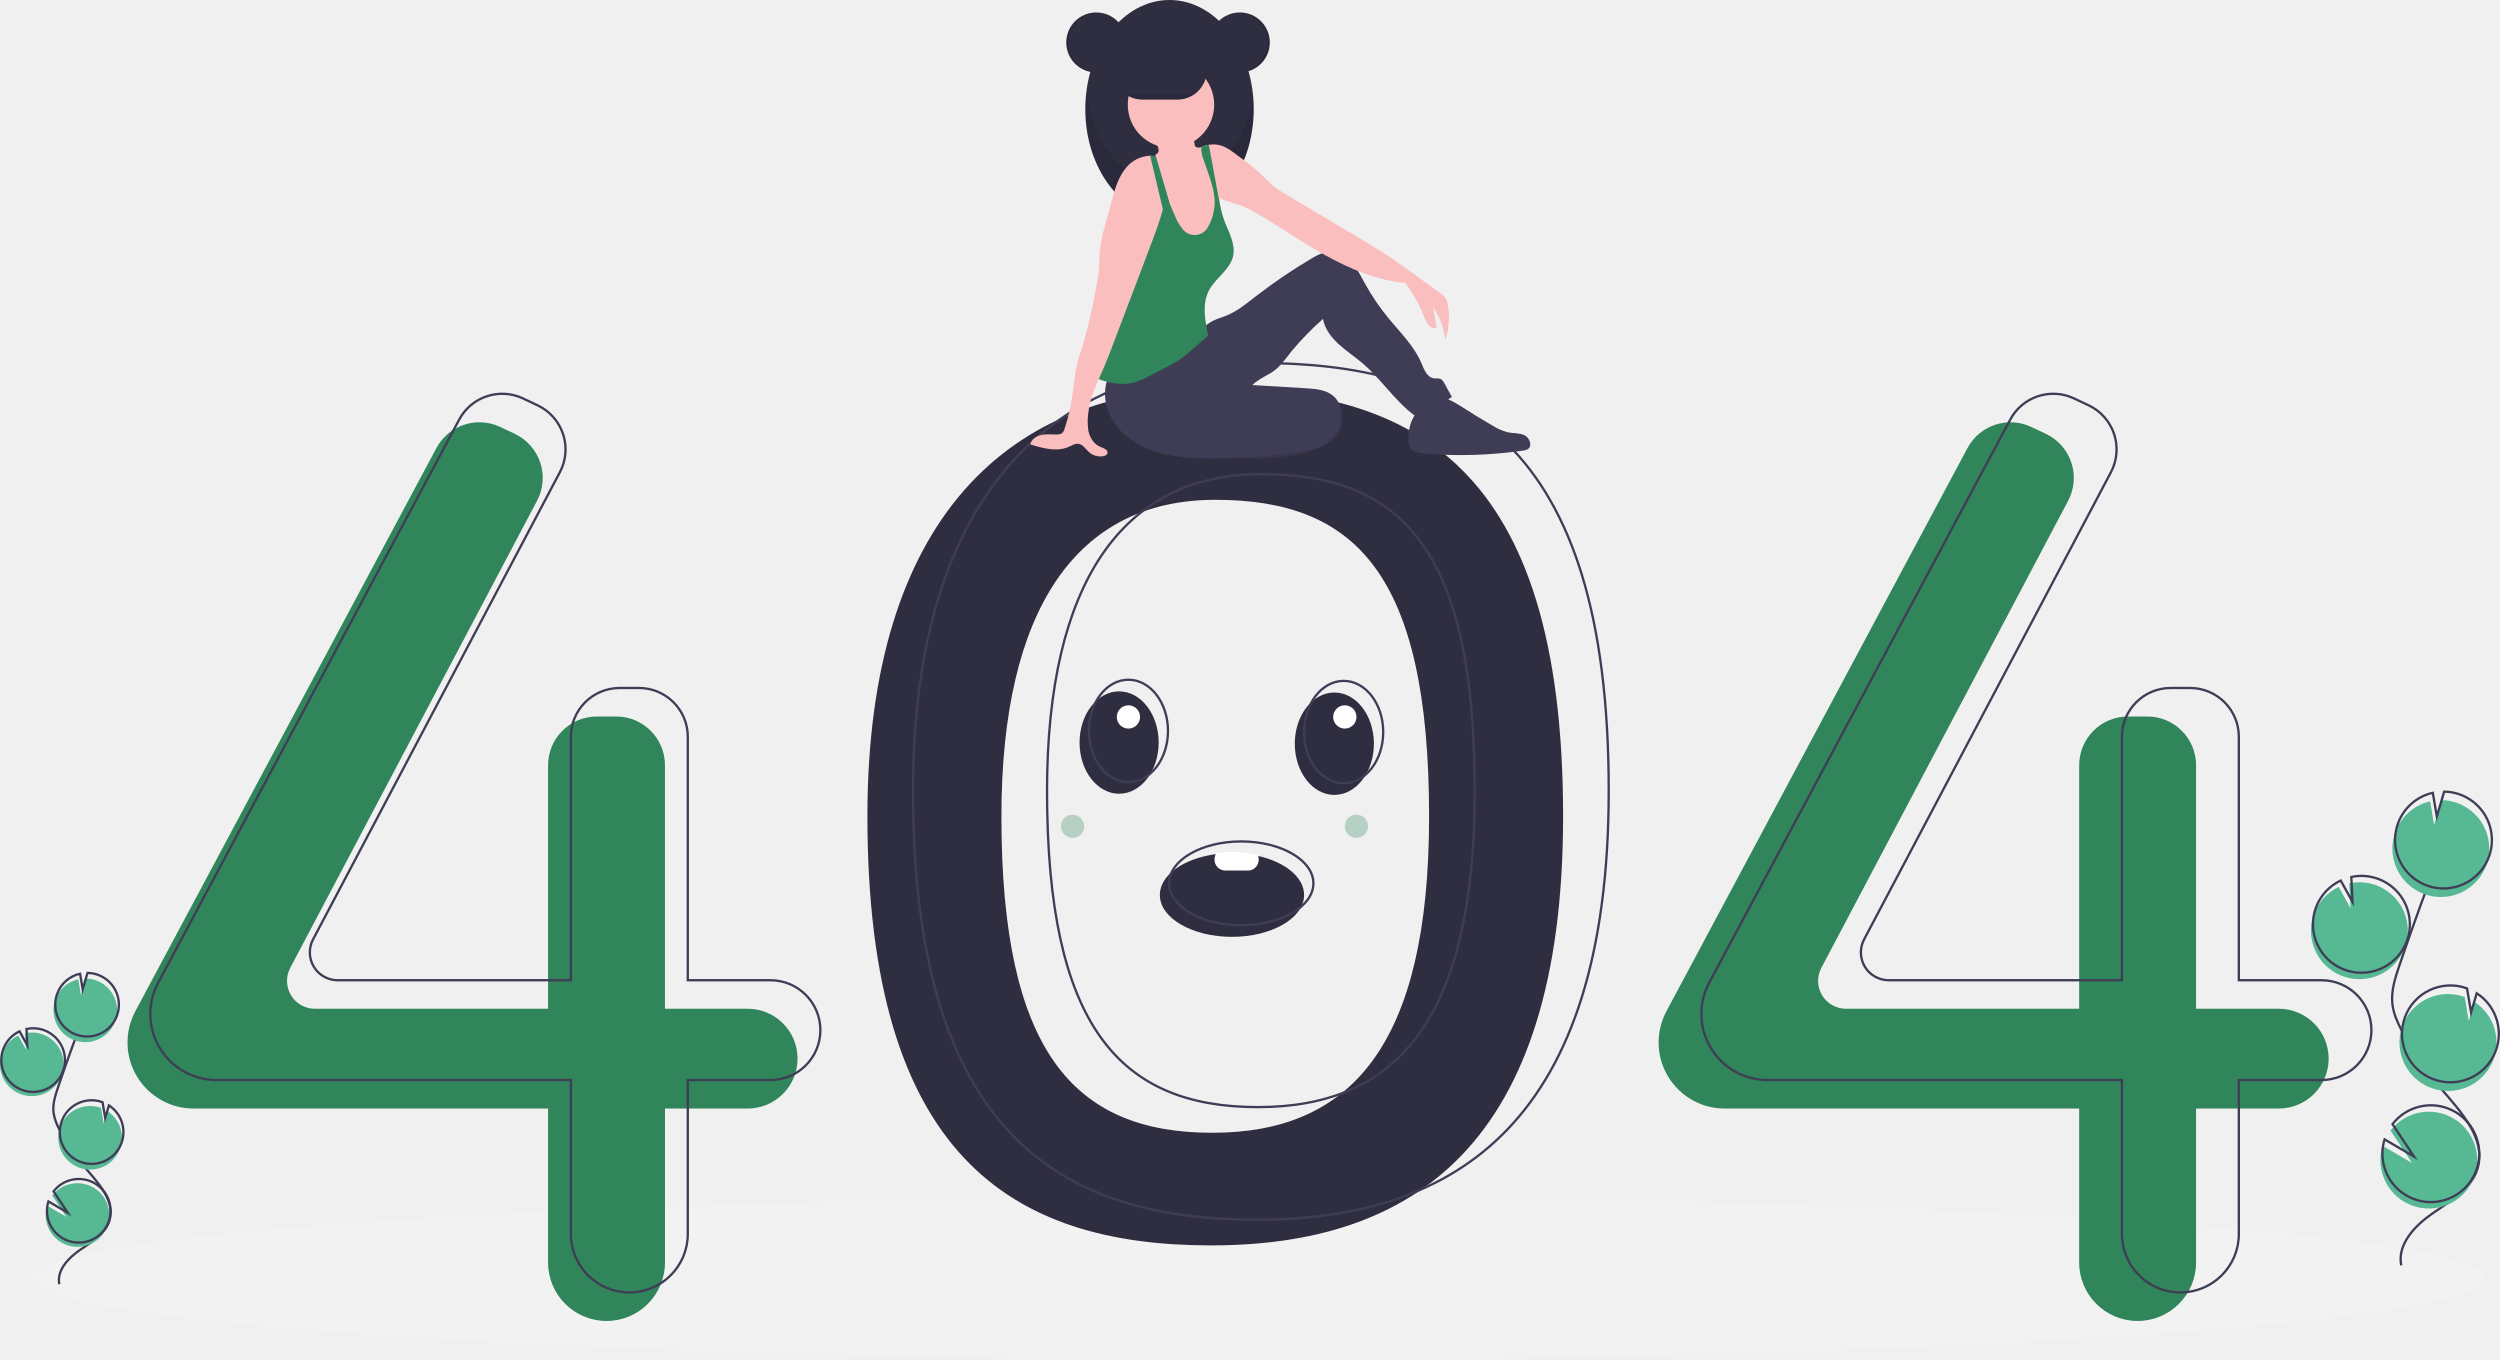
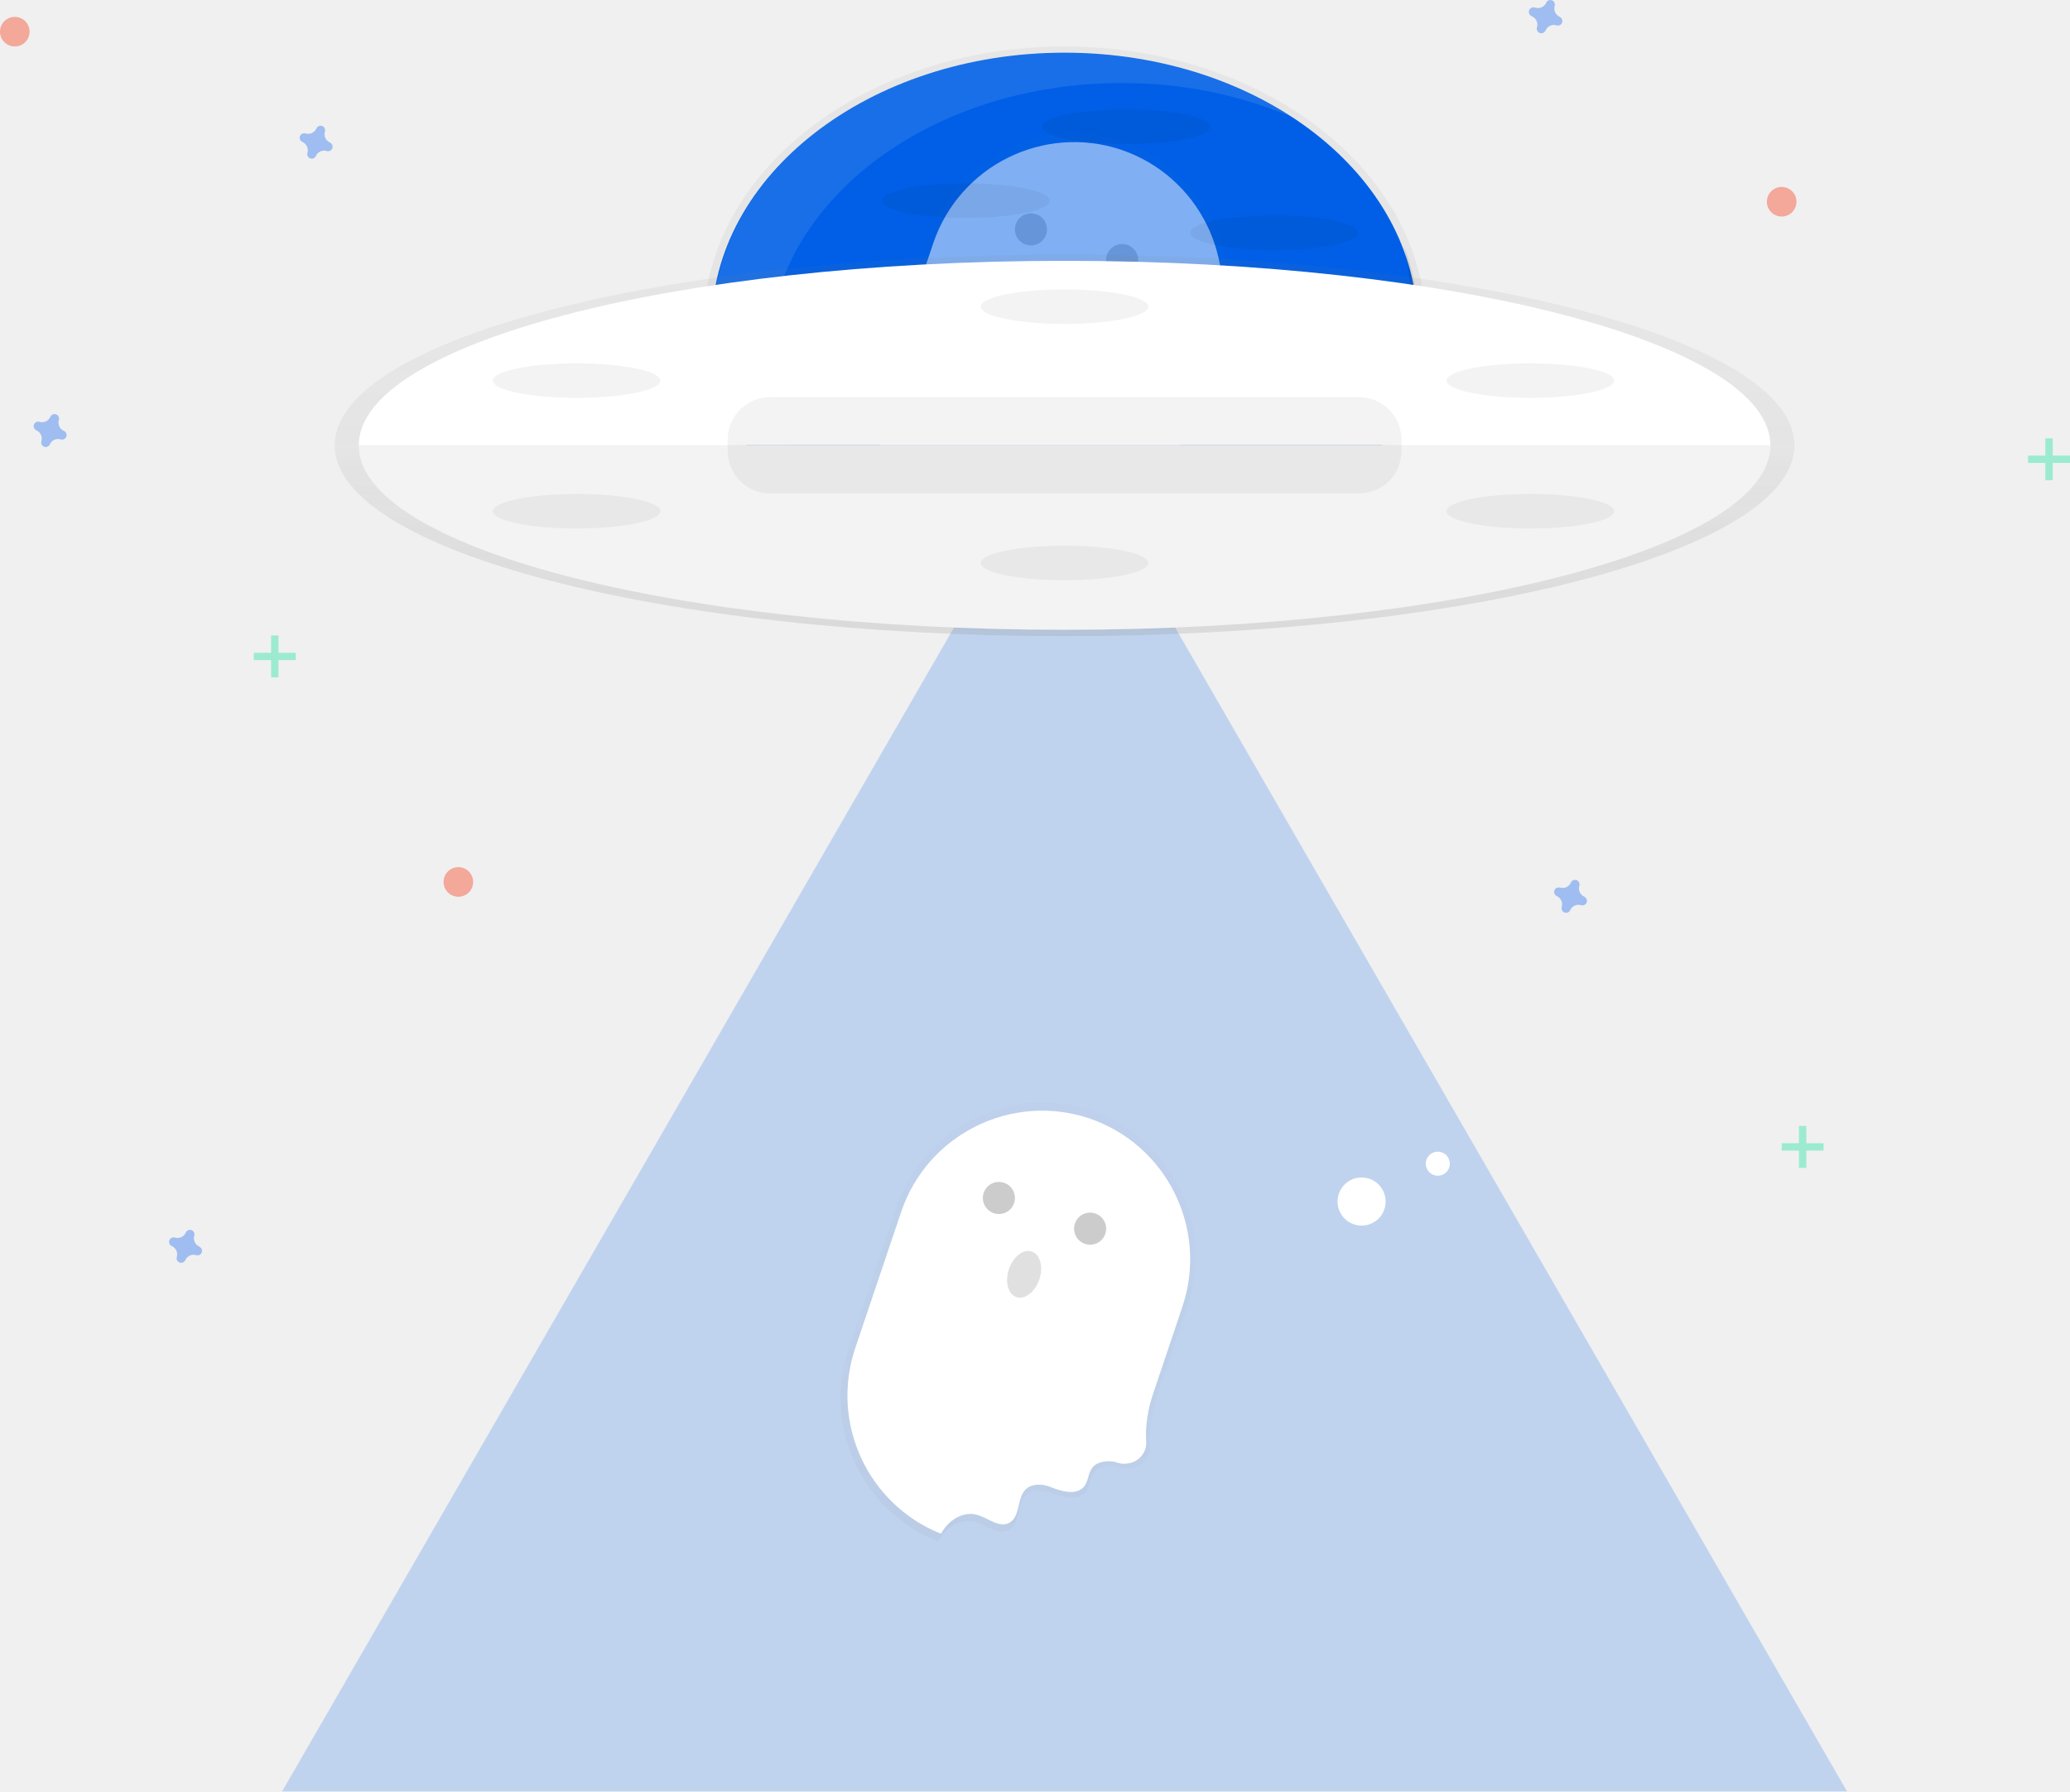
- <svg xmlns="http://www.w3.org/2000/svg" data-name="Layer 1" width="1074.392" height="584.231">
-   <ellipse cx="540.643" cy="549.309" rx="527.5" ry="34.922" fill="#f2f2f2" />
-   <path d="M520.426 167.01c-85.944 0-147.651 55.14-147.651 183.798 0 145.813 61.707 184.41 147.65 184.41s151.328-42.273 151.328-184.41c0-151.94-65.383-183.798-151.327-183.798zm.565 319.808c-59.527 0-90.626-34.923-90.626-135.916 0-89.112 32.372-136.105 91.899-136.105s91.899 30.868 91.899 136.105c0 98.447-33.646 135.916-93.172 135.916z" fill="#2f2e41" />
-   <path d="M321.311 433.517h-35.534v-104.64a20.956 20.956 0 0 0-20.956-20.956h-8.326a20.956 20.956 0 0 0-20.956 20.956v104.64h-100.23a11.963 11.963 0 0 1-10.578-17.552l106.083-200.78a20.956 20.956 0 0 0-9.58-28.74l-6.263-2.957a20.956 20.956 0 0 0-27.43 9.07L58.162 434.591a28.416 28.416 0 0 0-3.357 13.396 28.416 28.416 0 0 0 28.416 28.416H235.54v66.167a25.119 25.119 0 0 0 25.119 25.12 25.119 25.119 0 0 0 25.119-25.12v-66.167h35.534a21.443 21.443 0 0 0 21.443-21.443 21.443 21.443 0 0 0-21.443-21.443zM979.308 433.517h-35.534v-104.64a20.956 20.956 0 0 0-20.956-20.956h-8.327a20.956 20.956 0 0 0-20.956 20.956v104.64h-100.23a11.963 11.963 0 0 1-10.577-17.552l106.082-200.78a20.956 20.956 0 0 0-9.58-28.74l-6.263-2.957a20.956 20.956 0 0 0-27.429 9.07L716.157 434.591a28.416 28.416 0 0 0-3.356 13.396 28.416 28.416 0 0 0 28.416 28.416h152.318v66.167a25.119 25.119 0 0 0 25.12 25.12 25.119 25.119 0 0 0 25.118-25.12v-66.167h35.535a21.443 21.443 0 0 0 21.443-21.443 21.443 21.443 0 0 0-21.443-21.443z" fill="#30855a" />
-   <path d="M331.114 421.264H295.58v-104.64a20.956 20.956 0 0 0-20.956-20.956h-8.327a20.956 20.956 0 0 0-20.956 20.956v104.64h-100.23a11.963 11.963 0 0 1-10.577-17.552l106.082-200.78a20.956 20.956 0 0 0-9.58-28.74l-6.263-2.957a20.956 20.956 0 0 0-27.429 9.07L67.963 422.338a28.416 28.416 0 0 0-3.356 13.396 28.416 28.416 0 0 0 28.416 28.416H245.34v66.167a25.119 25.119 0 0 0 25.12 25.119 25.119 25.119 0 0 0 25.119-25.12V464.15h35.534a21.443 21.443 0 0 0 21.443-21.443 21.443 21.443 0 0 0-21.443-21.443zM997.688 421.264h-35.535v-104.64a20.956 20.956 0 0 0-20.956-20.956h-8.326a20.956 20.956 0 0 0-20.956 20.956v104.64h-100.23a11.963 11.963 0 0 1-10.577-17.552l106.082-200.78a20.956 20.956 0 0 0-9.58-28.74l-6.263-2.957a20.956 20.956 0 0 0-27.43 9.07l-129.38 242.033a28.416 28.416 0 0 0-3.356 13.396 28.416 28.416 0 0 0 28.415 28.416h152.32v66.167a25.119 25.119 0 0 0 25.118 25.119 25.119 25.119 0 0 0 25.12-25.12V464.15h35.534a21.443 21.443 0 0 0 21.443-21.443 21.443 21.443 0 0 0-21.443-21.443zM540.03 155.982c-85.943 0-147.65 55.14-147.65 183.798 0 145.813 61.707 184.41 147.65 184.41s151.328-42.273 151.328-184.41c0-151.94-65.383-183.798-151.327-183.798zm.566 319.808c-59.527 0-90.626-34.923-90.626-135.916 0-89.112 32.372-136.105 91.899-136.105s91.899 30.868 91.899 136.105c0 98.447-33.645 135.916-93.172 135.916z" fill="none" stroke="#3f3d56" stroke-miterlimit="10" />
-   <circle cx="471.141" cy="18.25" r="12.901" fill="#2f2e41" />
-   <ellipse cx="502.607" cy="46.885" rx="36.186" ry="46.885" fill="#2f2e41" />
-   <path d="M502.607 79.61c-18.127 0-33.14-17.27-35.775-39.805a60.976 60.976 0 0 0-.41 7.08c0 25.893 16.2 46.885 36.185 46.885s36.187-20.991 36.187-46.885a60.976 60.976 0 0 0-.41-7.08c-2.635 22.534-17.649 39.805-35.777 39.805z" opacity=".1" />
-   <path d="M576.242 184.189c-.777 3.193-4.128 5.75-7.839 7.538-7.801 3.756-17.425 4.878-26.76 5.254a45.176 45.176 0 0 1-7.144-.132 20.537 20.537 0 0 1-12.25-5.632 1.68 1.68 0 0 1 .043-2.843c4.97-5.46 13.263-8.806 21.617-11.217 6.334-1.827 17.38-6.56 24.29-5.922 6.691.62 9.024 8.922 8.043 12.954z" fill="#3f3d56" />
-   <path d="M576.242 184.189c-.777 3.193-4.128 5.75-7.839 7.538-7.801 3.756-17.425 4.878-26.76 5.254a45.176 45.176 0 0 1-7.144-.132 20.537 20.537 0 0 1-12.25-5.632 1.68 1.68 0 0 1 .043-2.843c4.97-5.46 13.263-8.806 21.617-11.217 6.334-1.827 17.38-6.56 24.29-5.922 6.691.62 9.024 8.922 8.043 12.954z" opacity=".1" />
-   <path d="M477.044 160.321a19.77 19.77 0 0 0-1.199 15.075 26.34 26.34 0 0 0 8.83 12.497c10.094 8.092 23.987 9.205 36.924 9.093a284.65 284.65 0 0 0 33.905-2.324 40.538 40.538 0 0 0 11.002-2.554c4.222-1.827 7.933-5.178 9.436-9.526s.436-9.673-3.134-12.574c-3.137-2.55-7.463-2.9-11.498-3.143l-23.087-1.388c2.28-2.308 5.318-3.614 8.095-5.292 3.686-2.226 6.134-5.965 8.814-9.335a129.001 129.001 0 0 1 13.438-13.817c.752 4.31 3.478 7.85 6.688 10.824s6.908 5.369 10.243 8.2c8.079 6.859 13.896 16.167 22.393 22.5a43.829 43.829 0 0 0 16.048-8.011l-3.302-5.982a3.94 3.94 0 0 0-1.244-1.553c-.935-.575-2.14-.278-3.225-.441-2.901-.435-4.168-3.784-5.306-6.487-3.125-7.422-9.108-13.18-14.218-19.404a98.009 98.009 0 0 1-9.996-14.723c-1.717-3.102-3.288-6.331-5.618-9.003s-5.593-4.773-9.138-4.78c-3.132-.007-6.021 1.583-8.714 3.182a230.477 230.477 0 0 0-23.63 16.1c-3.944 3.061-7.864 6.296-12.49 8.173-1.947.79-4 1.33-5.869 2.292-3.273 1.685-5.757 4.535-8.431 7.065-9.538 9.023-22.596 14.869-35.717 15.336z" fill="#3f3d56" />
-   <path d="M525.32 96.098a23.774 23.774 0 0 1-1.734 8.033 10.045 10.045 0 0 1-5.768 5.573 12.375 12.375 0 0 1-5.623.183 10.882 10.882 0 0 1-4.581-1.561c-2.165-1.489-3.245-4.144-3.638-6.743-.393-2.596-.217-5.249-.469-7.864a42.944 42.944 0 0 0-1.202-6.255c-.17-.683-.343-1.363-.513-2.042-.166-.68-.33-1.36-.481-2.04a44.287 44.287 0 0 1-.378-1.925 28.716 28.716 0 0 1-.233-1.643 18.423 18.423 0 0 0-.808-4.811 14.607 14.607 0 0 0-1.687-2.854c-.286-.409-.563-.818-.818-1.243a5.89 5.89 0 0 1-.972-3.748 3.286 3.286 0 0 1 .148-.6c.025-.076.053-.152.085-.224a1.802 1.802 0 0 0 1.23-1.149 3.433 3.433 0 0 0-.148-1.777 11.318 11.318 0 0 0-.96-2.288c-.264-.478-1.16-1.34-1.167-1.888-.013-1.101 2.14-1.989 3.011-2.423a16.796 16.796 0 0 1 8.597-1.743c1.904.129 3.968.714 5.019 2.31.944 1.438.818 3.3 1.22 4.971a1.47 1.47 0 0 0 .3.664 1.341 1.341 0 0 0 .74.34 4.55 4.55 0 0 0 1.415.057h.003a2.931 2.931 0 0 0 .371-.054 4.957 4.957 0 0 0 2.033-.878q.586-.156 1.18-.255a.251.251 0 0 0 .047-.01c1.577 4.976 1.781 10.31 3.072 15.375.638 2.52 1.554 5.01 1.683 7.603.01.113.013.23.016.346.019.834-.047 1.674-.013 2.504a6.981 6.981 0 0 0 .126 1.114 15.611 15.611 0 0 0 .525 1.744l.01.028c.06.182.116.368.164.554.034.135.066.267.09.402l.004.01a14.938 14.938 0 0 1 .104 4.207z" fill="#fbbebe" />
-   <circle cx="503.237" cy="44.997" r="18.565" fill="#fbbebe" />
-   <path d="M621.103 146.148a30.445 30.445 0 0 0-5.236-14.103q.722 4.295 1.448 8.587a3.214 3.214 0 0 1-3.367-1.035 10.337 10.337 0 0 1-1.766-3.276 67.466 67.466 0 0 0-8.21-14.735c-11.818-.985-23.501-5.884-33.895-11.596-10.396-5.708-20.125-12.552-30.383-18.502a43.573 43.573 0 0 0-5.545-2.832c-3.21-1.287-6.812-1.954-9.855-3.467-.205-.101-.41-.208-.61-.318a12.578 12.578 0 0 1-1.945-1.306 10.344 10.344 0 0 1-.931-.856 20.351 20.351 0 0 1-3.56-5.953c-1.632-3.613-2.215-7.97-3.845-11.583a11.203 11.203 0 0 1 2.502-1.765h.003c.132-.07.265-.136.4-.199a11.94 11.94 0 0 1 2.004-.733q.586-.156 1.18-.255a.251.251 0 0 0 .047-.01 11.566 11.566 0 0 1 5.491.435c2.587.875 4.767 2.621 6.942 4.273a114.02 114.02 0 0 1 10.148 8.05c1.793 1.717 3.43 3.605 5.358 5.166a42.144 42.144 0 0 0 5.057 3.351q15.656 9.327 31.315 18.65c3.534 2.105 7.07 4.21 10.526 6.438 5.248 3.386 10.308 7.055 15.365 10.72q4.47 3.239 8.936 6.48a9.728 9.728 0 0 1 2.533 2.34 8.472 8.472 0 0 1 1.123 3.434 31.387 31.387 0 0 1-1.23 14.6z" fill="#fbbebe" />
-   <path d="M529.923 110.06c-1.252 5.616-6.929 9.012-9.896 13.945-3.688 6.124-2.184 13.241-.8 20.255q-3.794 3.271-7.592 6.542c-1.397 1.199-2.794 2.404-4.298 3.465a57.35 57.35 0 0 1-6.86 3.94q-3.36 1.727-6.721 3.457a32.128 32.128 0 0 1-6.58 2.788c-4.414 1.133-9.103.34-13.47-.972a6.088 6.088 0 0 1-1.473-.601 2.394 2.394 0 0 1-.699-.633 3.91 3.91 0 0 1-.443-2.539c.443-7.35 2.24-14.547 4.03-21.69a85.26 85.26 0 0 1 3.849-12.577 85.077 85.077 0 0 1 5.415-10.15 68.368 68.368 0 0 1 7.93-11.514 18.479 18.479 0 0 0 3.675-4.739c1.117-2.549.686-5.472.913-8.247a17.148 17.148 0 0 1 1.633-6.007v-.003a17.093 17.093 0 0 1 1.743-2.883l.916 2.13q.302.7.597 1.395.387.896.768 1.787l2.197 5.113a21.59 21.59 0 0 0 3.335 5.944 6.5 6.5 0 0 0 11.123-.853 21.261 21.261 0 0 0 2.272-6.013 19.215 19.215 0 0 0 .252-7.835c-.758-5.01-2.889-10.126-4.437-14.78a14.945 14.945 0 0 1-1.08-4.87 3.351 3.351 0 0 1 .057-.56l.029-.146a11.94 11.94 0 0 1 2.004-.733q.585-.155 1.18-.255 2.044 11.064 4.094 22.128c.031.173.066.346.097.522.196 1.057.394 2.114.614 3.169.198.956.412 1.91.651 2.857l.01.028c.082.321.167.639.255.957l.003.009c.242.868.513 1.73.818 2.58 1.85 5.12 5.076 10.274 3.89 15.589z" fill="#30855a" />
-   <path d="M605.267 188.993a6.583 6.583 0 0 0 .61 3.143c1.162 2.123 3.95 2.606 6.363 2.805a188.377 188.377 0 0 0 42.265-1.288 4.886 4.886 0 0 0 2.152-.668c1.99-1.395.763-4.795-1.41-5.883s-4.751-.826-7.135-1.298a22.48 22.48 0 0 1-6.678-2.896q-7.252-4.167-14.293-8.688c-2.794-1.795-6.093-3.71-9.24-2.646-8.525 2.884-12.69 8.222-12.634 17.419z" fill="#3f3d56" />
-   <path d="M501.383 82.99v.002a7.75 7.75 0 0 1-.072.39c-.035.215-.076.432-.116.646a77.708 77.708 0 0 1-1.42 5.962c-1.51 5.46-3.533 10.831-5.54 16.124L478.07 148.69c-1.36 3.574-2.716 7.152-4.26 10.654-.517 1.168-1.048 2.344-1.577 3.534-1.894 4.257-3.713 8.653-4.317 13.184a27.45 27.45 0 0 0-.192 9.04c.604 2.97 2.407 5.872 5.23 6.97 1.378.538 3.35 1.259 2.973 2.69-.204.787-1.098 1.171-1.9 1.303a7.312 7.312 0 0 1-5.966-1.718c-1.508-1.337-2.666-3.417-4.67-3.64-1.388-.151-2.665.68-3.936 1.261-5.186 2.37-11.228.712-16.674-.972.427-2.206 2.643-3.66 4.842-4.1 2.2-.444 4.475-.129 6.718-.189a3.51 3.51 0 0 0 2.042-.525 3.705 3.705 0 0 0 1.102-1.882 78.964 78.964 0 0 0 3.212-13.146c.724-4.667 1.026-9.406 2.058-14.016.803-3.596 2.042-7.08 3.106-10.61a224.682 224.682 0 0 0 5.06-22.077 78.02 78.02 0 0 0 1.425-9.367c.18-2.612.095-5.236.346-7.839a60.888 60.888 0 0 1 2.112-9.996l2.885-10.69c1.426-5.27 2.955-10.745 6.567-14.842a13.962 13.962 0 0 1 10.029-4.79 9.882 9.882 0 0 1 2.13.23c.116.029.233.057.349.089a8.634 8.634 0 0 1 2.174.9c1.114-.709 1.68-.46 2.42.632a6.973 6.973 0 0 1 .881 3.795 52.424 52.424 0 0 1-.856 10.415z" fill="#fbbebe" />
-   <path d="M502.607 87.162l-.047.047-.255.255-2.53 2.526-1.24-5.207-4.25-17.854a9.882 9.882 0 0 1 2.13.23 3.286 3.286 0 0 1 .148-.602l.201.69 1.441 4.902 2.728 9.308.45 1.532v.003z" fill="#30855a" />
-   <path d="M518.661 30.203a12.582 12.582 0 0 1-3.7 8.896 12.314 12.314 0 0 1-1.36 1.176 12.528 12.528 0 0 1-7.536 2.524h-15.096a12.59 12.59 0 0 1 0-25.18h15.096a12.63 12.63 0 0 1 12.596 12.584z" fill="#2f2e41" />
-   <circle cx="532.815" cy="18.25" r="12.901" fill="#2f2e41" />
-   <path d="M532.5 5.35c-.158 0-.315.006-.472.011a12.898 12.898 0 0 1 0 25.779c.157.005.314.012.472.012a12.901 12.901 0 1 0 0-25.803zM471.141 5.35c.158 0 .315.006.472.011a12.898 12.898 0 0 0 0 25.779c-.157.005-.314.012-.472.012a12.901 12.901 0 0 1 0-25.803zM513.6 40.275a12.528 12.528 0 0 1-7.535 2.524h-15.096a12.528 12.528 0 0 1-7.536-2.524z" opacity=".1" />
-   <path d="M611.086 133.756s3.252 9.372 6.229 6.876l-2.373-12.25z" fill="#fbbebe" />
-   <path d="M1006.864 419.55a20.813 20.813 0 1 0 2.771-39.916l.521 10.713-5.068-9.18a20.734 20.734 0 0 0-10.683 11.722 20.408 20.408 0 0 0-1.198 5.63 20.809 20.809 0 0 0 13.657 21.03z" fill="#57b894" />
-   <path d="M1031.941 543.793c-1.789-9.11 5.963-17.187 13.621-22.436s16.605-10.408 19.218-19.317c3.755-12.804-7.43-24.53-16.136-34.642a125.3 125.3 0 0 1-16.523-24.557c-1.812-3.533-3.476-7.226-3.953-11.167-.686-5.675 1.137-11.323 2.974-16.736q9.18-27.052 19.629-53.65" fill="none" stroke="#3f3d56" stroke-miterlimit="10" />
-   <path d="M1007.72 416.792a20.813 20.813 0 1 0 2.773-39.916l.52 10.713-5.068-9.18a20.734 20.734 0 0 0-10.683 11.722 20.408 20.408 0 0 0-1.197 5.63 20.809 20.809 0 0 0 13.656 21.03z" fill="none" stroke="#3f3d56" stroke-miterlimit="10" />
-   <path d="M1029.397 357.588a20.788 20.788 0 0 1 14.98-13.197l1.714 10.183 3.177-10.695a20.81 20.81 0 1 1-19.87 13.71z" fill="#57b894" />
-   <path d="M1030.54 353.91a20.788 20.788 0 0 1 14.98-13.197l1.714 10.184 3.177-10.696a20.81 20.81 0 1 1-19.87 13.71z" fill="none" stroke="#3f3d56" stroke-miterlimit="10" />
-   <path d="M1044.99 467.604a20.81 20.81 0 0 0 18.42-37.022l-2.441 8.219-1.732-10.304a.362.362 0 0 0-.053-.02 20.811 20.811 0 1 0-14.193 39.127z" fill="#57b894" />
-   <path d="M1045.981 463.88a20.81 20.81 0 0 0 18.419-37.023l-2.441 8.22-1.731-10.305a.362.362 0 0 0-.053-.02 20.811 20.811 0 1 0-14.194 39.128z" fill="none" stroke="#3f3d56" stroke-miterlimit="10" />
-   <path d="M1023.324 502.167a20.801 20.801 0 1 0 4.01-16.297l9.273 13.956-12.67-7.408a20.616 20.616 0 0 0-.613 9.749z" fill="#57b894" />
-   <path d="M1024.18 499.409a20.801 20.801 0 1 0 4.012-16.297l9.272 13.956-12.67-7.407a20.616 20.616 0 0 0-.613 9.748z" fill="none" stroke="#3f3d56" stroke-miterlimit="10" />
-   <path d="M9.007 470.249a13.674 13.674 0 1 0 1.821-26.225l.343 7.038-3.33-6.032a13.623 13.623 0 0 0-7.02 7.702 13.409 13.409 0 0 0-.786 3.7 13.672 13.672 0 0 0 8.972 13.817z" fill="#57b894" />
-   <path d="M25.484 551.879c-1.176-5.986 3.918-11.292 8.949-14.741s10.91-6.838 12.626-12.692c2.467-8.412-4.881-16.116-10.601-22.76a82.324 82.324 0 0 1-10.856-16.135 22.21 22.21 0 0 1-2.597-7.336c-.451-3.729.747-7.44 1.954-10.996q6.03-17.774 12.896-35.25" fill="none" stroke="#3f3d56" stroke-miterlimit="10" />
-   <path d="M9.57 468.437a13.674 13.674 0 1 0 1.822-26.225l.342 7.038-3.33-6.032a13.623 13.623 0 0 0-7.02 7.702 13.41 13.41 0 0 0-.786 3.699 13.672 13.672 0 0 0 8.973 13.818z" fill="none" stroke="#3f3d56" stroke-miterlimit="10" />
-   <path d="M23.812 429.539a13.658 13.658 0 0 1 9.842-8.671l1.126 6.69 2.088-7.026a13.673 13.673 0 1 1-13.056 9.007z" fill="#57b894" />
-   <path d="M24.563 427.123a13.658 13.658 0 0 1 9.842-8.671l1.126 6.69 2.088-7.027a13.673 13.673 0 1 1-13.056 9.008z" fill="none" stroke="#3f3d56" stroke-miterlimit="10" />
-   <path d="M34.058 501.822a13.673 13.673 0 0 0 12.101-24.325l-1.604 5.4-1.137-6.77a.238.238 0 0 0-.035-.013 13.673 13.673 0 1 0-9.325 25.708z" fill="#57b894" />
-   <path d="M34.708 499.374A13.673 13.673 0 0 0 46.81 475.05l-1.604 5.4-1.137-6.77a.238.238 0 0 0-.035-.013 13.673 13.673 0 1 0-9.326 25.707z" fill="none" stroke="#3f3d56" stroke-miterlimit="10" />
-   <path d="M19.822 524.53a13.667 13.667 0 1 0 2.635-10.708l6.092 9.17-8.324-4.867a13.545 13.545 0 0 0-.403 6.405z" fill="#57b894" />
-   <path d="M20.385 522.718a13.667 13.667 0 1 0 2.635-10.708l6.092 9.17-8.324-4.867a13.545 13.545 0 0 0-.403 6.405z" fill="none" stroke="#3f3d56" stroke-miterlimit="10" />
-   <ellipse cx="480.946" cy="319.115" rx="17" ry="22" fill="#2f2e41" />
-   <ellipse cx="573.446" cy="319.615" rx="17" ry="22" fill="#2f2e41" />
-   <path d="M560.446 384.615c0 9.94-13.88 18-31 18s-31-8.06-31-18c0-8.61 10.41-15.81 24.32-17.57a50.104 50.104 0 0 1 6.68-.43 50.699 50.699 0 0 1 11.13 1.2c11.62 2.59 19.87 9.14 19.87 16.8z" fill="#2f2e41" />
-   <ellipse cx="484.946" cy="314.115" rx="17" ry="22" fill="none" stroke="#3f3d56" stroke-miterlimit="10" />
-   <ellipse cx="577.446" cy="314.615" rx="17" ry="22" fill="none" stroke="#3f3d56" stroke-miterlimit="10" />
-   <ellipse cx="533.446" cy="379.615" rx="31" ry="18" fill="none" stroke="#3f3d56" stroke-miterlimit="10" />
-   <path d="M540.946 369.316a4.937 4.937 0 0 1-1.32 3.392 4.339 4.339 0 0 1-3.18 1.407h-10a4.664 4.664 0 0 1-4.5-4.8 4.905 4.905 0 0 1 .82-2.74 47.02 47.02 0 0 1 6.68-.46 47.665 47.665 0 0 1 11.13 1.28 5.067 5.067 0 0 1 .37 1.92z" fill="#fff" />
-   <circle cx="484.946" cy="308.115" r="5" fill="#fff" />
-   <circle cx="577.946" cy="308.115" r="5" fill="#fff" />
-   <circle cx="582.946" cy="355.115" r="5" fill="#30855a" opacity=".3" />
-   <circle cx="460.946" cy="355.115" r="5" fill="#30855a" opacity=".3" />
+ <svg xmlns="http://www.w3.org/2000/svg" xmlns:xlink="http://www.w3.org/1999/xlink" id="f698cf57-4f6b-4529-a39c-70592e247574" data-name="Layer 1" width="840" height="726.85" viewBox="0 0 840 726.85">
+   <defs>
+     <linearGradient id="aba94383-0ea8-4a3d-bf3d-6bf7d0bb624b" x1="432" y1="245.78" x2="432" y2="18.85" gradientUnits="userSpaceOnUse">
+       <stop offset="0" stop-color="gray" stop-opacity="0.25" />
+       <stop offset="0.54" stop-color="gray" stop-opacity="0.12" />
+       <stop offset="1" stop-color="gray" stop-opacity="0.1" />
+     </linearGradient>
+     <linearGradient id="e6500262-d2e6-47ad-ace4-95109017cb85" x1="447.27" y1="1916.01" x2="447.27" y2="1730.58" gradientTransform="matrix(0.95, 0.32, -0.32, 0.95, 752.71, -1245.02)" xlink:href="#aba94383-0ea8-4a3d-bf3d-6bf7d0bb624b" />
+     <linearGradient id="ba3c64e7-a915-4515-a2e7-88140805555d" x1="334.27" y1="1539.38" x2="334.27" y2="1353.95" gradientTransform="matrix(0.95, 0.32, -0.32, 0.95, 752.71, -1245.02)" xlink:href="#aba94383-0ea8-4a3d-bf3d-6bf7d0bb624b" />
+     <linearGradient id="fa3dfd3f-e414-4f67-9974-b38d7e79cebc" x1="432" y1="258.09" x2="432" y2="103.27" xlink:href="#aba94383-0ea8-4a3d-bf3d-6bf7d0bb624b" />
+   </defs>
+   <g opacity="0.8">
+     <ellipse cx="432" cy="132.31" rx="146.46" ry="113.46" fill="url(#aba94383-0ea8-4a3d-bf3d-6bf7d0bb624b)" />
+   </g>
+   <ellipse cx="432" cy="132.31" rx="143.21" ry="110.94" fill="#005fe6" />
+   <path d="M491.94,231.21c0-61.27,64.11-110.94,143.2-110.94A175.54,175.54,0,0,1,706.5,135c-25.17-17-58.1-27.33-94.14-27.33-79.09,0-143.21,49.67-143.21,110.94,0,41.14,28.91,77.05,71.86,96.21C510.94,294.48,491.94,264.57,491.94,231.21Z" transform="translate(-180 -86.57)" fill="#fff" opacity="0.1" />
+   <polygon points="432 176.9 590.76 451.88 749.52 726.85 432 726.85 114.48 726.85 273.24 451.88 432 176.9" fill="#005fe6" opacity="0.2" />
+   <g opacity="0.3">
+     <path d="M649.67,652.79,662,616.2a62.66,62.66,0,0,0-23.2-70.89l.1-.06a61.48,61.48,0,0,0-15.79-8h0l-.17-.06-.19-.06h0a61.55,61.55,0,0,0-16.9-3.18,59.28,59.28,0,0,0-6.11,0,62.32,62.32,0,0,0-10.49,1.45c-1,.22-2,.47-2.91.74s-1.93.56-2.88.87c-1.9.63-3.77,1.34-5.6,2.15-.92.4-1.83.82-2.72,1.27a61.47,61.47,0,0,0-7.75,4.56c-.83.57-1.64,1.16-2.44,1.76a62,62,0,0,0-21.24,29.6L524.33,634a61.86,61.86,0,0,0-2.68,28.12c.2,1.45.45,2.89.74,4.32s.65,2.84,1,4.24c.27.93.55,1.86.86,2.78.46,1.37,1,2.74,1.51,4.08.37.89.76,1.78,1.17,2.66.81,1.75,1.71,3.46,2.68,5.13s2,3.3,3.16,4.88c.84,1.18,1.73,2.34,2.65,3.46,1.24,1.5,2.54,3,3.92,4.33a61.81,61.81,0,0,0,21,13.89h0l0,0,.34.14a21.66,21.66,0,0,1,1.4-2.17c3-4.11,8.22-7,13.19-5.92.36.08.72.19,1.08.3,2.52.89,5,2.48,7.43,3.26a6.66,6.66,0,0,0,5.61-.07c4.86-2.59,3.06-10.76,7.23-14.34a6.5,6.5,0,0,1,.61-.46,1.88,1.88,0,0,1-.16-.23c3.22-2,7.68-.67,11.39.62,4,1.41,9.22,2.36,12-.91,1.88-2.24,1.74-5.65,3.53-8,2.08-2.7,6-3,9.39-2.52l.17.05c6.5,2.68,13.6-1.77,13.1-8.78C646.06,663.51,649,654.7,649.67,652.79Z" transform="translate(-180 -86.57)" fill="url(#e6500262-d2e6-47ad-ace4-95109017cb85)" />
+   </g>
+   <path d="M563.21,706.78c2.92-4,7.93-6.8,12.73-5.71s9.35,5.66,13.62,3.37c5.84-3.12,1.7-14.59,11.18-15.44a12.44,12.44,0,0,1,5.77,1c4,1.63,10.26,3.47,13.34-.2,1.81-2.16,1.68-5.45,3.41-7.69,2-2.6,5.81-2.93,9.06-2.43l.16.05c6.27,2.59,13.13-1.71,12.64-8.47-.63-9,2.23-17.48,2.85-19.32l11.88-35.31A60.38,60.38,0,0,0,622,540.34h0a60.38,60.38,0,0,0-76.27,37.86L527,633.73a60.39,60.39,0,0,0,34.82,75.15A21.47,21.47,0,0,1,563.21,706.78Z" transform="translate(-180 -86.57)" fill="#fff" />
+   <circle cx="405.35" cy="486.08" r="6.51" opacity="0.2" />
+   <circle cx="442.37" cy="498.53" r="6.51" opacity="0.2" />
+   <ellipse cx="595.55" cy="603.56" rx="9.76" ry="6.51" transform="translate(-346.41 888.98) rotate(-71.4)" fill="#e0e0e0" />
+   <circle cx="552.53" cy="487.52" r="9.76" fill="#fff" />
+   <circle cx="583.45" cy="472.17" r="4.88" fill="#fff" />
+   <g opacity="0.5">
+     <g opacity="0.3">
+       <path d="M662.67,259.79,675,223.2a62.66,62.66,0,0,0-23.2-70.89l.1-.06a61.48,61.48,0,0,0-15.79-8h0l-.17-.06-.19-.06h0a61.55,61.55,0,0,0-16.9-3.18,59.28,59.28,0,0,0-6.11,0,62.32,62.32,0,0,0-10.49,1.45c-1,.22-2,.47-2.91.74s-1.93.56-2.88.87c-1.9.63-3.77,1.34-5.6,2.15-.92.4-1.83.82-2.72,1.27a61.47,61.47,0,0,0-7.75,4.56c-.83.57-1.64,1.16-2.44,1.76a62,62,0,0,0-21.24,29.6L537.33,241a61.86,61.86,0,0,0-2.68,28.12c.2,1.45.45,2.89.74,4.32s.65,2.84,1,4.24c.27.93.55,1.86.86,2.78.46,1.37,1,2.74,1.51,4.08.37.89.76,1.78,1.17,2.66.81,1.75,1.71,3.46,2.68,5.13s2,3.3,3.16,4.88c.84,1.18,1.73,2.34,2.65,3.46,1.24,1.5,2.54,2.95,3.92,4.33a61.81,61.81,0,0,0,21,13.89h0l0,0,.34.14a21.66,21.66,0,0,1,1.4-2.17c3-4.11,8.22-7,13.19-5.92.36.08.72.19,1.08.3,2.52.89,5,2.48,7.43,3.26a6.66,6.66,0,0,0,5.61-.07c4.86-2.59,3.06-10.76,7.23-14.34a6.5,6.5,0,0,1,.61-.46,1.88,1.88,0,0,1-.16-.23c3.22-2,7.68-.67,11.39.62,4,1.41,9.22,2.36,12-.91,1.88-2.24,1.74-5.65,3.53-8,2.08-2.7,6-3,9.39-2.52l.17,0c6.5,2.68,13.6-1.77,13.1-8.78C659.06,270.51,662,261.7,662.67,259.79Z" transform="translate(-180 -86.57)" fill="url(#ba3c64e7-a915-4515-a2e7-88140805555d)" />
+     </g>
+     <path d="M576.21,313.78c2.92-4,7.93-6.8,12.73-5.71s9.35,5.66,13.62,3.37c5.84-3.12,1.7-14.59,11.18-15.44a12.44,12.44,0,0,1,5.77,1c4,1.63,10.26,3.47,13.34-.2,1.81-2.16,1.68-5.45,3.41-7.69,2-2.6,5.81-2.93,9.06-2.43l.16.05c6.27,2.59,13.13-1.71,12.64-8.47-.63-9,2.23-17.48,2.85-19.32l11.88-35.31A60.38,60.38,0,0,0,635,147.34h0a60.38,60.38,0,0,0-76.27,37.86L540,240.73a60.39,60.39,0,0,0,34.82,75.15A21.47,21.47,0,0,1,576.21,313.78Z" transform="translate(-180 -86.57)" fill="#fff" />
+     <circle cx="418.35" cy="93.08" r="6.51" opacity="0.2" />
+     <circle cx="455.37" cy="105.53" r="6.51" opacity="0.2" />
+   </g>
+   <path d="M749.52,186A87.52,87.52,0,0,1,752.31,208c0,61.27-64.11,110.94-143.2,110.94C544.38,318.9,489.69,285.64,472,240c13.14,50.77,71,89,140.41,89,79.09,0,143.21-49.67,143.21-110.94A88.16,88.16,0,0,0,749.52,186Z" transform="translate(-180 -86.57)" opacity="0.1" />
+   <g opacity="0.8">
+     <ellipse cx="432" cy="180.68" rx="296.18" ry="77.41" fill="url(#fa3dfd3f-e414-4f67-9974-b38d7e79cebc)" />
+   </g>
+   <path d="M612,192.4c-158.18,0-286.42,33.51-286.42,74.86H898.42C898.42,225.91,770.18,192.4,612,192.4Z" transform="translate(-180 -86.57)" fill="#fff" />
+   <path d="M612,342.11c158.18,0,286.42-33.51,286.42-74.85H325.58C325.58,308.6,453.82,342.11,612,342.11Z" transform="translate(-180 -86.57)" fill="#fff" />
+   <path d="M612,342.11c158.18,0,286.42-33.51,286.42-74.85H325.58C325.58,308.6,453.82,342.11,612,342.11Z" transform="translate(-180 -86.57)" opacity="0.05" />
+   <rect x="295.3" y="161.15" width="273.4" height="39.06" rx="17.22" opacity="0.05" />
+   <path d="M313.89,144.38a3.68,3.68,0,0,1-2.05-4.44,1.86,1.86,0,0,0,.08-.41h0a1.84,1.84,0,0,0-3.31-1.22h0a1.82,1.82,0,0,0-.2.36,3.67,3.67,0,0,1-4.44,2.05,2,2,0,0,0-.41-.08h0a1.84,1.84,0,0,0-1.22,3.31h0a1.62,1.62,0,0,0,.36.21,3.68,3.68,0,0,1,2.05,4.44,1.89,1.89,0,0,0-.08.4h0a1.84,1.84,0,0,0,3.31,1.23h0a1.65,1.65,0,0,0,.2-.37,3.67,3.67,0,0,1,4.44-2,2,2,0,0,0,.41.08h0a1.84,1.84,0,0,0,1.22-3.31h0A1.62,1.62,0,0,0,313.89,144.38Z" transform="translate(-180 -86.57)" fill="#4d8af0" opacity="0.5" />
+   <path d="M822.89,450.38a3.68,3.68,0,0,1-2-4.44,1.86,1.86,0,0,0,.08-.41h0a1.84,1.84,0,0,0-3.31-1.22h0a1.82,1.82,0,0,0-.2.36,3.67,3.67,0,0,1-4.44,2.05,2,2,0,0,0-.41-.08h0a1.84,1.84,0,0,0-1.22,3.31h0a1.62,1.62,0,0,0,.36.21,3.68,3.68,0,0,1,2,4.44,1.89,1.89,0,0,0-.08.4h0a1.84,1.84,0,0,0,3.31,1.23h0a1.65,1.65,0,0,0,.2-.37,3.67,3.67,0,0,1,4.44-2,2,2,0,0,0,.41.08h0a1.84,1.84,0,0,0,1.22-3.31h0A1.62,1.62,0,0,0,822.89,450.38Z" transform="translate(-180 -86.57)" fill="#4d8af0" opacity="0.5" />
+   <path d="M260.89,592.38a3.68,3.68,0,0,1-2.05-4.44,1.86,1.86,0,0,0,.08-.41h0a1.84,1.84,0,0,0-3.31-1.22h0a1.82,1.82,0,0,0-.2.36,3.67,3.67,0,0,1-4.44,2.05,2,2,0,0,0-.41-.08h0a1.84,1.84,0,0,0-1.22,3.31h0a1.62,1.62,0,0,0,.36.21,3.68,3.68,0,0,1,2.05,4.44,1.89,1.89,0,0,0-.08.4h0a1.84,1.84,0,0,0,3.31,1.23h0a1.65,1.65,0,0,0,.2-.37,3.67,3.67,0,0,1,4.44-2,2,2,0,0,0,.41.08h0a1.84,1.84,0,0,0,1.22-3.31h0A1.62,1.62,0,0,0,260.89,592.38Z" transform="translate(-180 -86.57)" fill="#4d8af0" opacity="0.5" />
+   <path d="M205.89,261.38a3.68,3.68,0,0,1-2-4.44,1.86,1.86,0,0,0,.08-.41h0a1.84,1.84,0,0,0-3.31-1.22h0a1.82,1.82,0,0,0-.2.36,3.67,3.67,0,0,1-4.44,2.05,2,2,0,0,0-.41-.08h0a1.84,1.84,0,0,0-1.22,3.31h0a1.62,1.62,0,0,0,.36.21,3.68,3.68,0,0,1,2.05,4.44,1.89,1.89,0,0,0-.08.4h0a1.84,1.84,0,0,0,3.31,1.23h0a1.65,1.65,0,0,0,.2-.37,3.67,3.67,0,0,1,4.44-2,2,2,0,0,0,.41.08h0a1.84,1.84,0,0,0,1.22-3.31h0A1.62,1.62,0,0,0,205.89,261.38Z" transform="translate(-180 -86.57)" fill="#4d8af0" opacity="0.5" />
+   <path d="M812.89,93.38a3.68,3.68,0,0,1-2-4.44,1.86,1.86,0,0,0,.08-.41h0a1.84,1.84,0,0,0-3.31-1.22h0a1.82,1.82,0,0,0-.2.36,3.67,3.67,0,0,1-4.44,2,2,2,0,0,0-.41-.08h0A1.84,1.84,0,0,0,801.34,93h0a1.62,1.62,0,0,0,.36.21,3.68,3.68,0,0,1,2,4.44,1.89,1.89,0,0,0-.08.4h0A1.84,1.84,0,0,0,807,99.23h0a1.65,1.65,0,0,0,.2-.37,3.67,3.67,0,0,1,4.44-2,2,2,0,0,0,.41.08h0a1.84,1.84,0,0,0,1.22-3.31h0A1.62,1.62,0,0,0,812.89,93.38Z" transform="translate(-180 -86.57)" fill="#4d8af0" opacity="0.5" />
+   <g opacity="0.5">
+     <rect x="110" y="257.85" width="3" height="17" fill="#47e6b1" />
+     <rect x="290" y="344.43" width="3" height="17" transform="translate(464.43 -25.15) rotate(90)" fill="#47e6b1" />
+   </g>
+   <g opacity="0.5">
+     <rect x="830" y="177.85" width="3" height="17" fill="#47e6b1" />
+     <rect x="1010" y="264.43" width="3" height="17" transform="translate(1104.43 -825.15) rotate(90)" fill="#47e6b1" />
+   </g>
+   <g opacity="0.5">
+     <rect x="730" y="456.85" width="3" height="17" fill="#47e6b1" />
+     <rect x="910" y="543.43" width="3" height="17" transform="translate(1283.43 -446.15) rotate(90)" fill="#47e6b1" />
+   </g>
+   <circle cx="723" cy="81.85" r="6" fill="#f55f44" opacity="0.5" />
+   <circle cx="6" cy="12.85" r="6" fill="#f55f44" opacity="0.5" />
+   <circle cx="186" cy="357.85" r="6" fill="#f55f44" opacity="0.5" />
+   <ellipse cx="234" cy="154.43" rx="34" ry="7" opacity="0.05" />
+   <ellipse cx="234" cy="207.43" rx="34" ry="7" opacity="0.05" />
+   <ellipse cx="621" cy="154.43" rx="34" ry="7" opacity="0.05" />
+   <ellipse cx="621" cy="207.43" rx="34" ry="7" opacity="0.05" />
+   <ellipse cx="432" cy="124.43" rx="34" ry="7" opacity="0.05" />
+   <ellipse cx="457" cy="51.43" rx="34" ry="7" opacity="0.05" />
+   <ellipse cx="392" cy="81.43" rx="34" ry="7" opacity="0.05" />
+   <ellipse cx="517" cy="94.43" rx="34" ry="7" opacity="0.05" />
+   <ellipse cx="432" cy="228.43" rx="34" ry="7" opacity="0.05" />
</svg>
